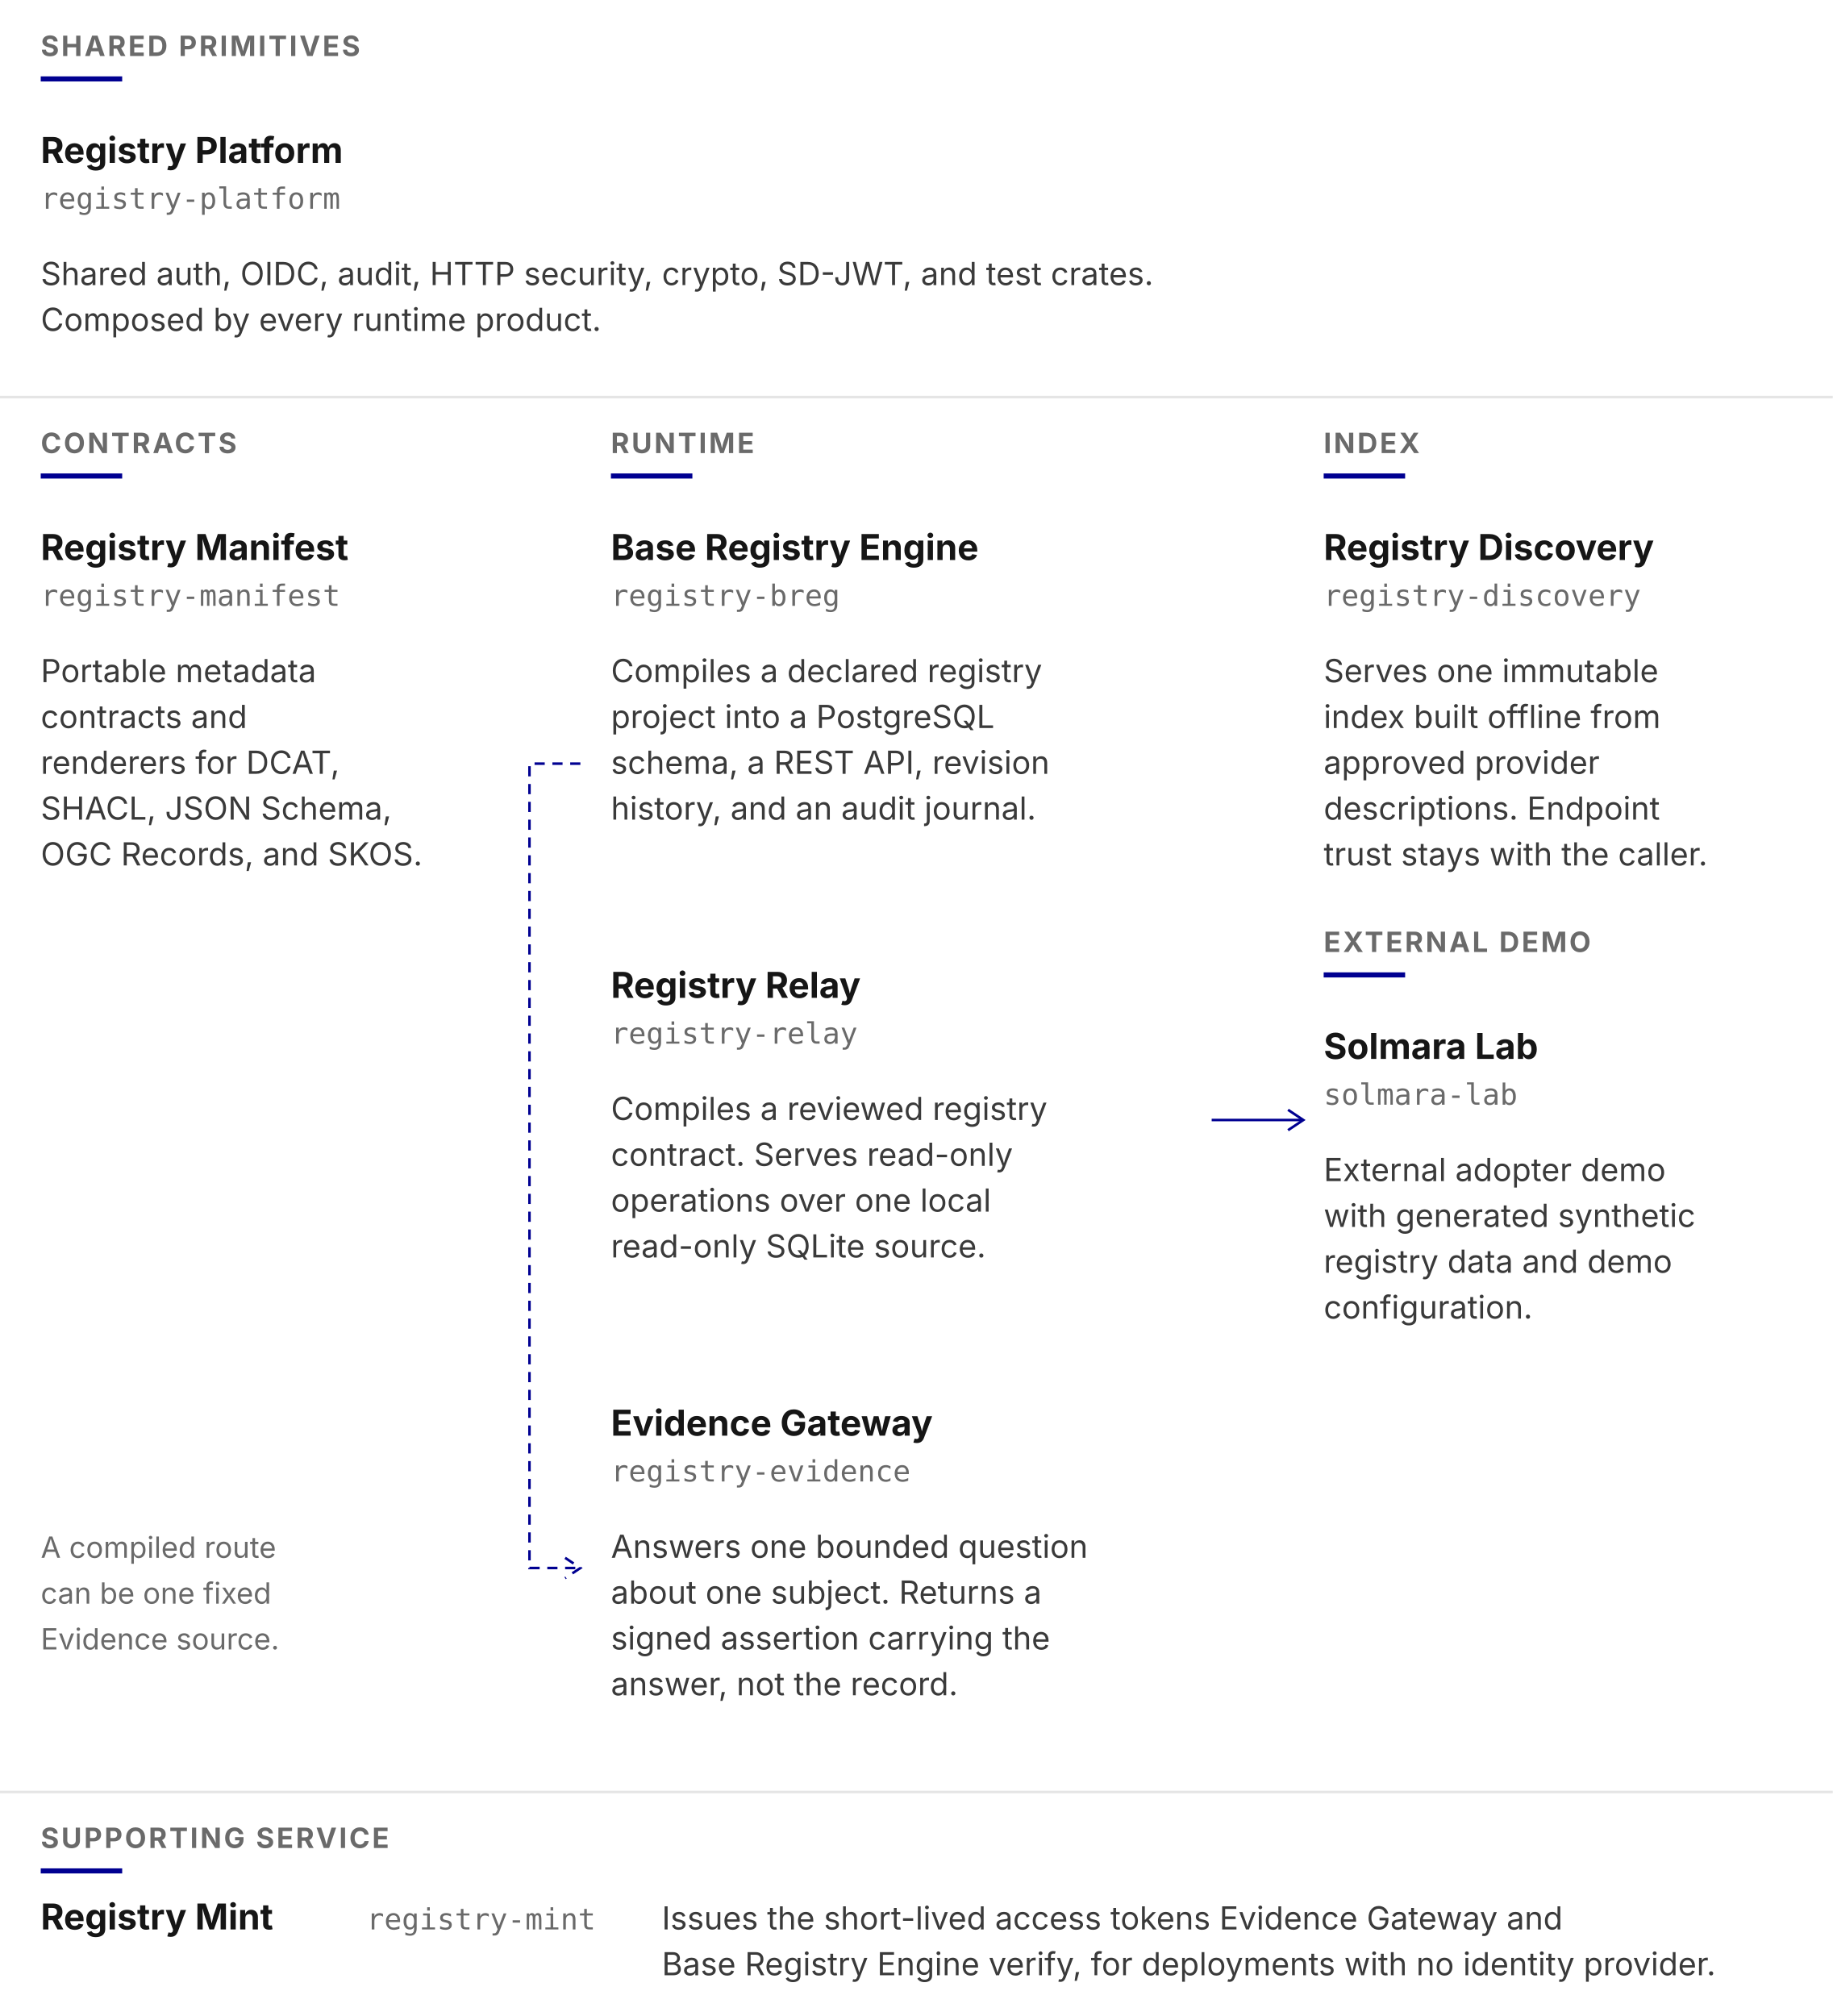
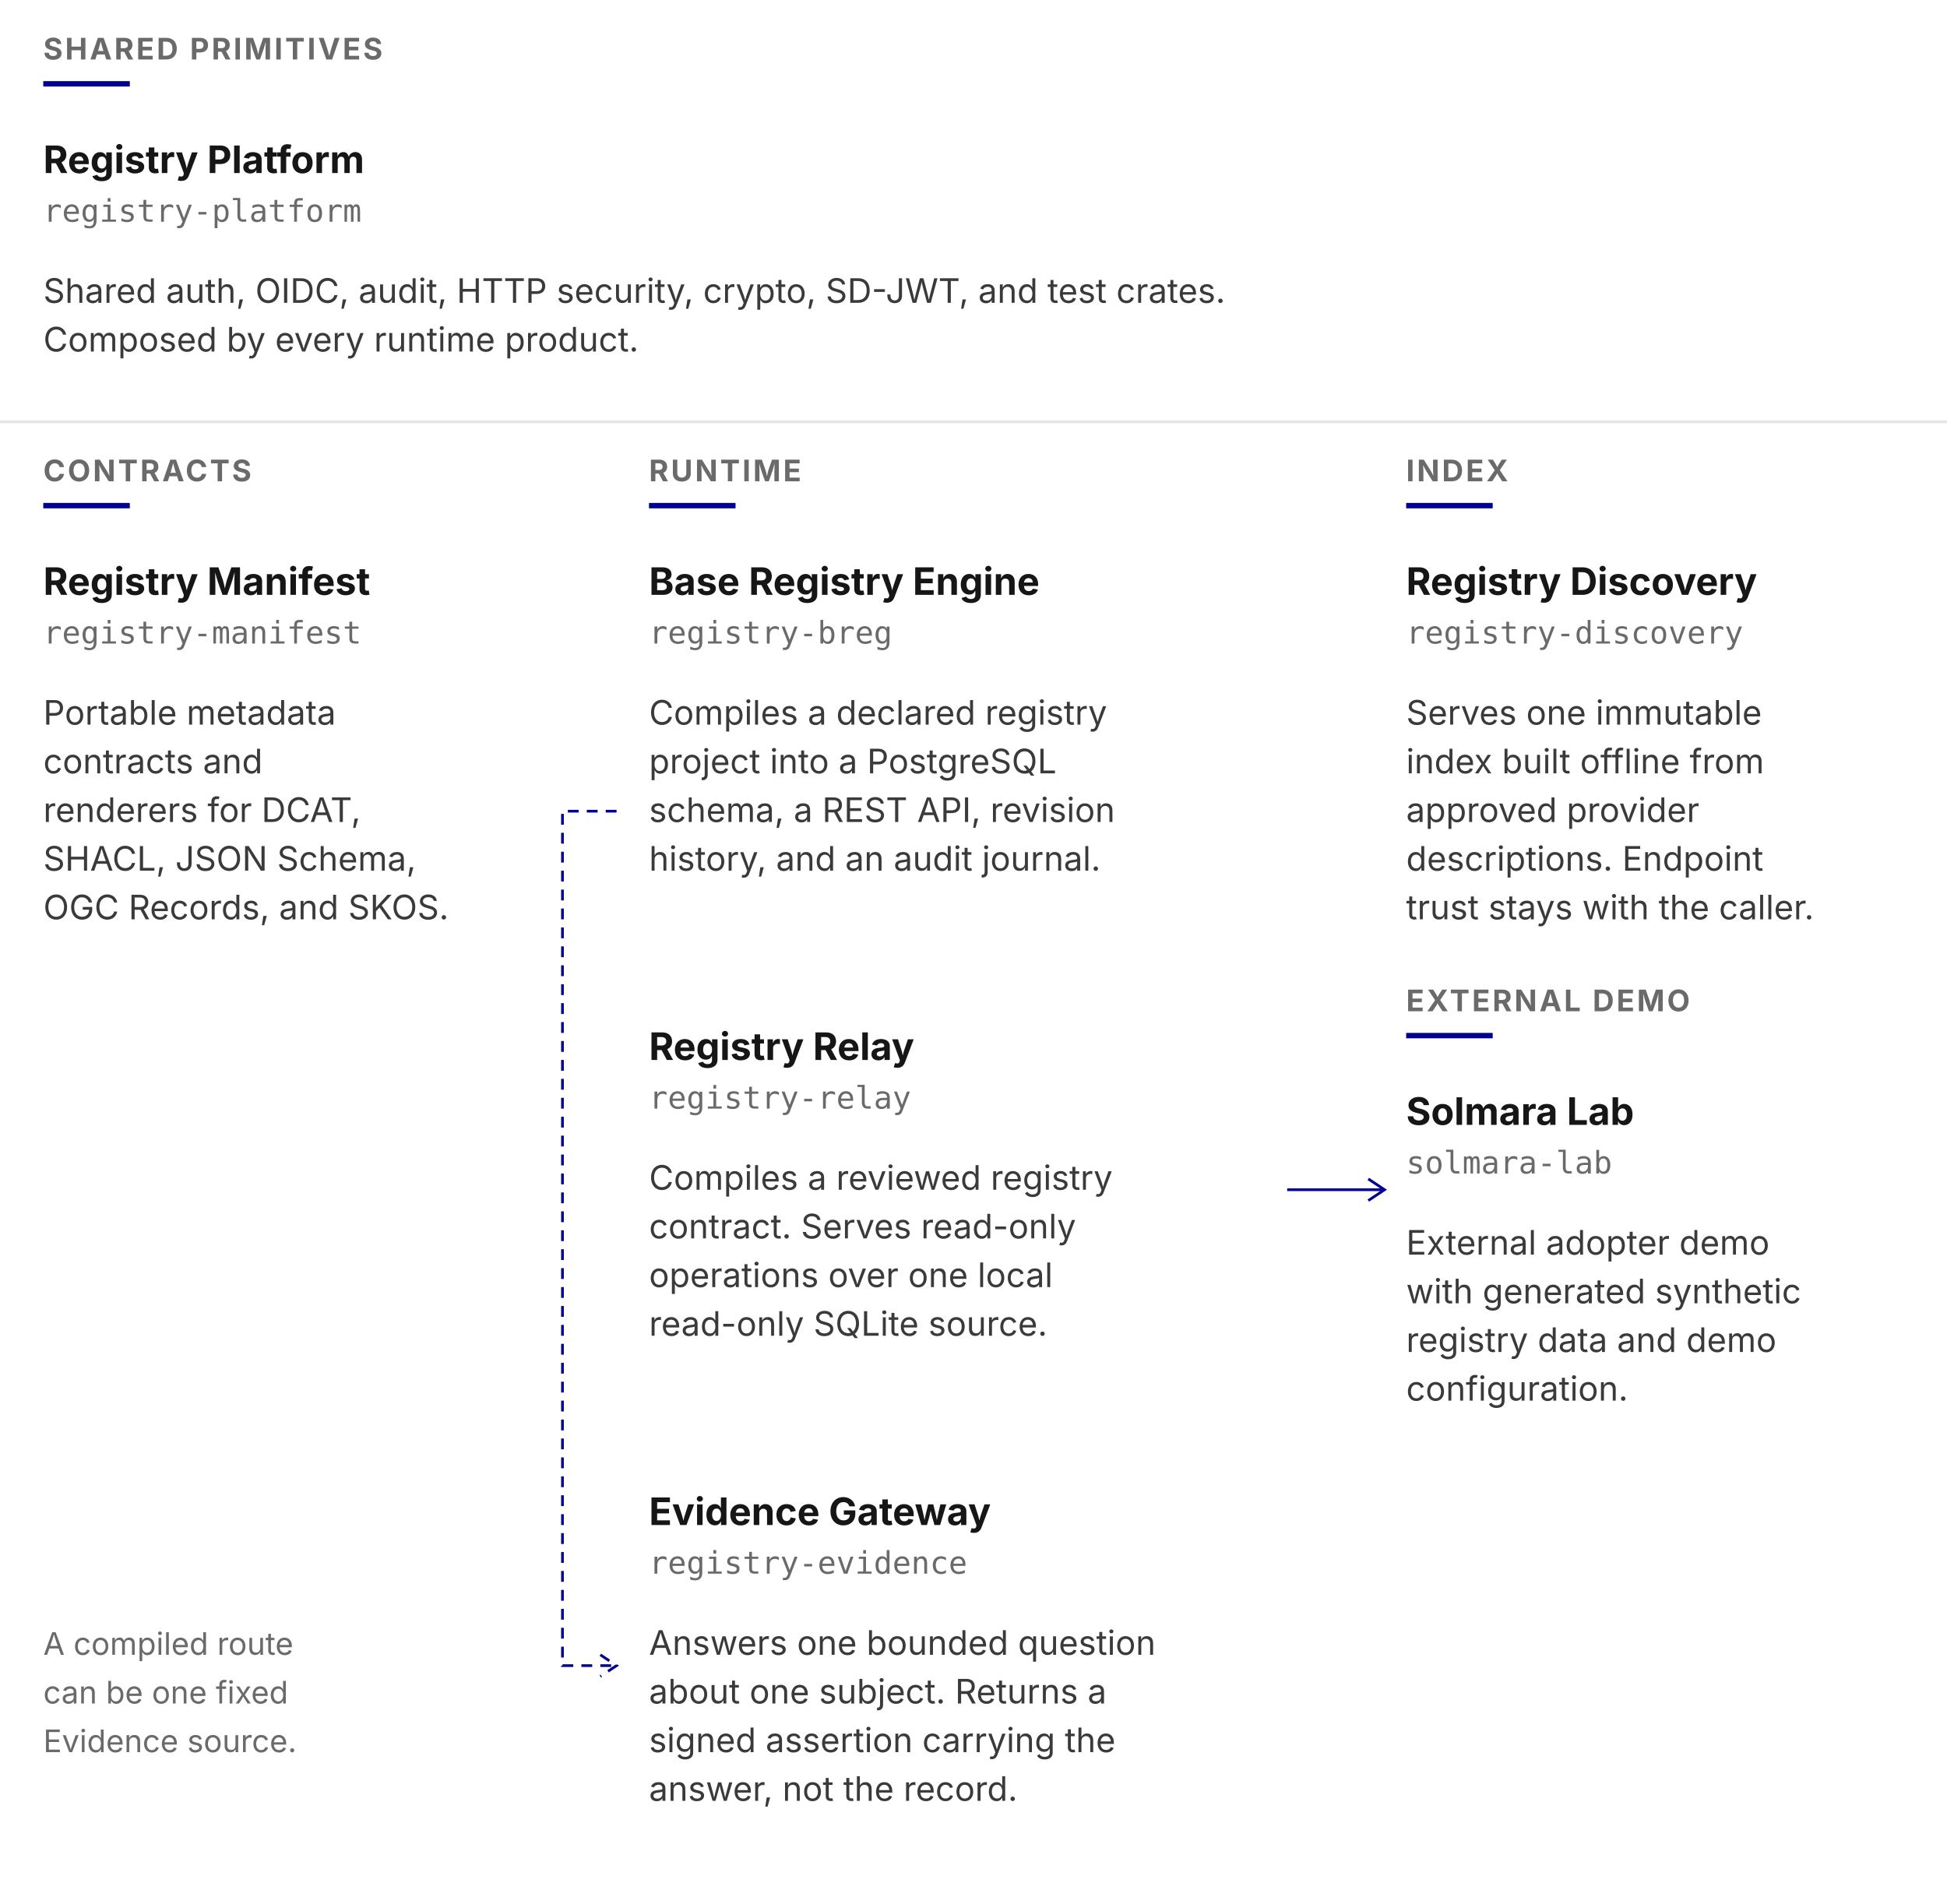
- <svg xmlns="http://www.w3.org/2000/svg" viewBox="0 0 720 792" role="img" font-family="'Public Sans', system-ui, -apple-system, BlinkMacSystemFont, sans-serif" text-rendering="geometricPrecision">
+ <svg xmlns="http://www.w3.org/2000/svg" viewBox="0 0 720 704" role="img" font-family="'Public Sans', system-ui, -apple-system, BlinkMacSystemFont, sans-serif" text-rendering="geometricPrecision">
  <text x="16" y="22" fill="#6a6a6a" font-size="11" font-weight="700" letter-spacing="0.08em">SHARED PRIMITIVES</text>
  <rect x="16" y="30" width="32" height="2" fill="#000091" />
  <text x="16" y="64" fill="#161616" font-size="14" font-weight="700">Registry Platform</text>
  <text x="16" y="82" fill="#6a6a6a" font-size="11.5" font-family="'IBM Plex Mono', ui-monospace, SFMono-Regular, monospace">registry-platform</text>
  <g fill="#3a3a3a" font-size="12.5">
    <text x="16" y="112">Shared auth, OIDC, audit, HTTP security, crypto, SD-JWT, and test crates.</text>
    <text x="16" y="130">Composed by every runtime product.</text>
  </g>
  <line x1="0" y1="156" x2="720" y2="156" stroke="#e5e5e5" stroke-width="1" />
  <g fill="#6a6a6a" font-size="11" font-weight="700" letter-spacing="0.08em">
    <text x="16" y="178">CONTRACTS</text>
    <text x="240" y="178">RUNTIME</text>
    <text x="520" y="178">INDEX</text>
  </g>
  <g fill="#000091">
    <rect x="16" y="186" width="32" height="2" />
    <rect x="240" y="186" width="32" height="2" />
    <rect x="520" y="186" width="32" height="2" />
  </g>
  <text x="16" y="220" fill="#161616" font-size="14" font-weight="700">Registry Manifest</text>
  <text x="16" y="238" fill="#6a6a6a" font-size="11.5" font-family="'IBM Plex Mono', ui-monospace, SFMono-Regular, monospace">registry-manifest</text>
  <g fill="#3a3a3a" font-size="12.5">
    <text x="16" y="268">Portable metadata</text>
    <text x="16" y="286">contracts and</text>
    <text x="16" y="304">renderers for DCAT,</text>
    <text x="16" y="322">SHACL, JSON Schema,</text>
    <text x="16" y="340">OGC Records, and SKOS.</text>
  </g>
  <text x="240" y="220" fill="#161616" font-size="14" font-weight="700">Base Registry Engine</text>
  <text x="240" y="238" fill="#6a6a6a" font-size="11.5" font-family="'IBM Plex Mono', ui-monospace, SFMono-Regular, monospace">registry-breg</text>
  <g fill="#3a3a3a" font-size="12.5">
    <text x="240" y="268">Compiles a declared registry</text>
    <text x="240" y="286">project into a PostgreSQL</text>
    <text x="240" y="304">schema, a REST API, revision</text>
    <text x="240" y="322">history, and an audit journal.</text>
  </g>
  <text x="520" y="220" fill="#161616" font-size="14" font-weight="700">Registry Discovery</text>
  <text x="520" y="238" fill="#6a6a6a" font-size="11.5" font-family="'IBM Plex Mono', ui-monospace, SFMono-Regular, monospace">registry-discovery</text>
  <g fill="#3a3a3a" font-size="12.5">
    <text x="520" y="268">Serves one immutable</text>
    <text x="520" y="286">index built offline from</text>
    <text x="520" y="304">approved provider</text>
    <text x="520" y="322">descriptions. Endpoint</text>
    <text x="520" y="340">trust stays with the caller.</text>
  </g>
  <text x="240" y="392" fill="#161616" font-size="14" font-weight="700">Registry Relay</text>
  <text x="240" y="410" fill="#6a6a6a" font-size="11.5" font-family="'IBM Plex Mono', ui-monospace, SFMono-Regular, monospace">registry-relay</text>
  <g fill="#3a3a3a" font-size="12.5">
    <text x="240" y="440">Compiles a reviewed registry</text>
    <text x="240" y="458">contract. Serves read-only</text>
    <text x="240" y="476">operations over one local</text>
    <text x="240" y="494">read-only SQLite source.</text>
  </g>
  <g stroke="#000091" stroke-width="1" fill="none">
    <line x1="476" y1="440" x2="512" y2="440" />
    <polyline points="506,436 512,440 506,444" />
  </g>
  <text x="520" y="374" fill="#6a6a6a" font-size="11" font-weight="700" letter-spacing="0.08em">EXTERNAL DEMO</text>
  <rect x="520" y="382" width="32" height="2" fill="#000091" />
  <text x="520" y="416" fill="#161616" font-size="14" font-weight="700">Solmara Lab</text>
  <text x="520" y="434" fill="#6a6a6a" font-size="11.5" font-family="'IBM Plex Mono', ui-monospace, SFMono-Regular, monospace">solmara-lab</text>
  <g fill="#3a3a3a" font-size="12.5">
    <text x="520" y="464">External adopter demo</text>
    <text x="520" y="482">with generated synthetic</text>
    <text x="520" y="500">registry data and demo</text>
    <text x="520" y="518">configuration.</text>
  </g>
  <text x="240" y="564" fill="#161616" font-size="14" font-weight="700">Evidence Gateway</text>
  <text x="240" y="582" fill="#6a6a6a" font-size="11.5" font-family="'IBM Plex Mono', ui-monospace, SFMono-Regular, monospace">registry-evidence</text>
  <g fill="#3a3a3a" font-size="12.5">
    <text x="240" y="612">Answers one bounded question</text>
    <text x="240" y="630">about one subject. Returns a</text>
    <text x="240" y="648">signed assertion carrying the</text>
    <text x="240" y="666">answer, not the record.</text>
  </g>
  <g stroke="#000091" stroke-width="1" fill="none" stroke-dasharray="4 3">
    <path d="M228 300 H208 V616 H228" />
    <polyline points="222,612 228,616 222,620" />
  </g>
  <text x="16" y="612" fill="#6a6a6a" font-size="11.5">A compiled route</text>
  <text x="16" y="630" fill="#6a6a6a" font-size="11.5">can be one fixed</text>
  <text x="16" y="648" fill="#6a6a6a" font-size="11.5">Evidence source.</text>
-   <line x1="0" y1="704" x2="720" y2="704" stroke="#e5e5e5" stroke-width="1" />
-   <text x="16" y="726" fill="#6a6a6a" font-size="11" font-weight="700" letter-spacing="0.08em">SUPPORTING SERVICE</text>
-   <rect x="16" y="734" width="32" height="2" fill="#000091" />
-   <text x="16" y="758" fill="#161616" font-size="14" font-weight="700">Registry Mint</text>
-   <text x="144" y="758" fill="#6a6a6a" font-size="11.5" font-family="'IBM Plex Mono', ui-monospace, SFMono-Regular, monospace">registry-mint</text>
-   <g fill="#3a3a3a" font-size="12.5">
-     <text x="260" y="758">Issues the short-lived access tokens Evidence Gateway and</text>
-     <text x="260" y="776">Base Registry Engine verify, for deployments with no identity provider.</text>
-   </g>
</svg>
